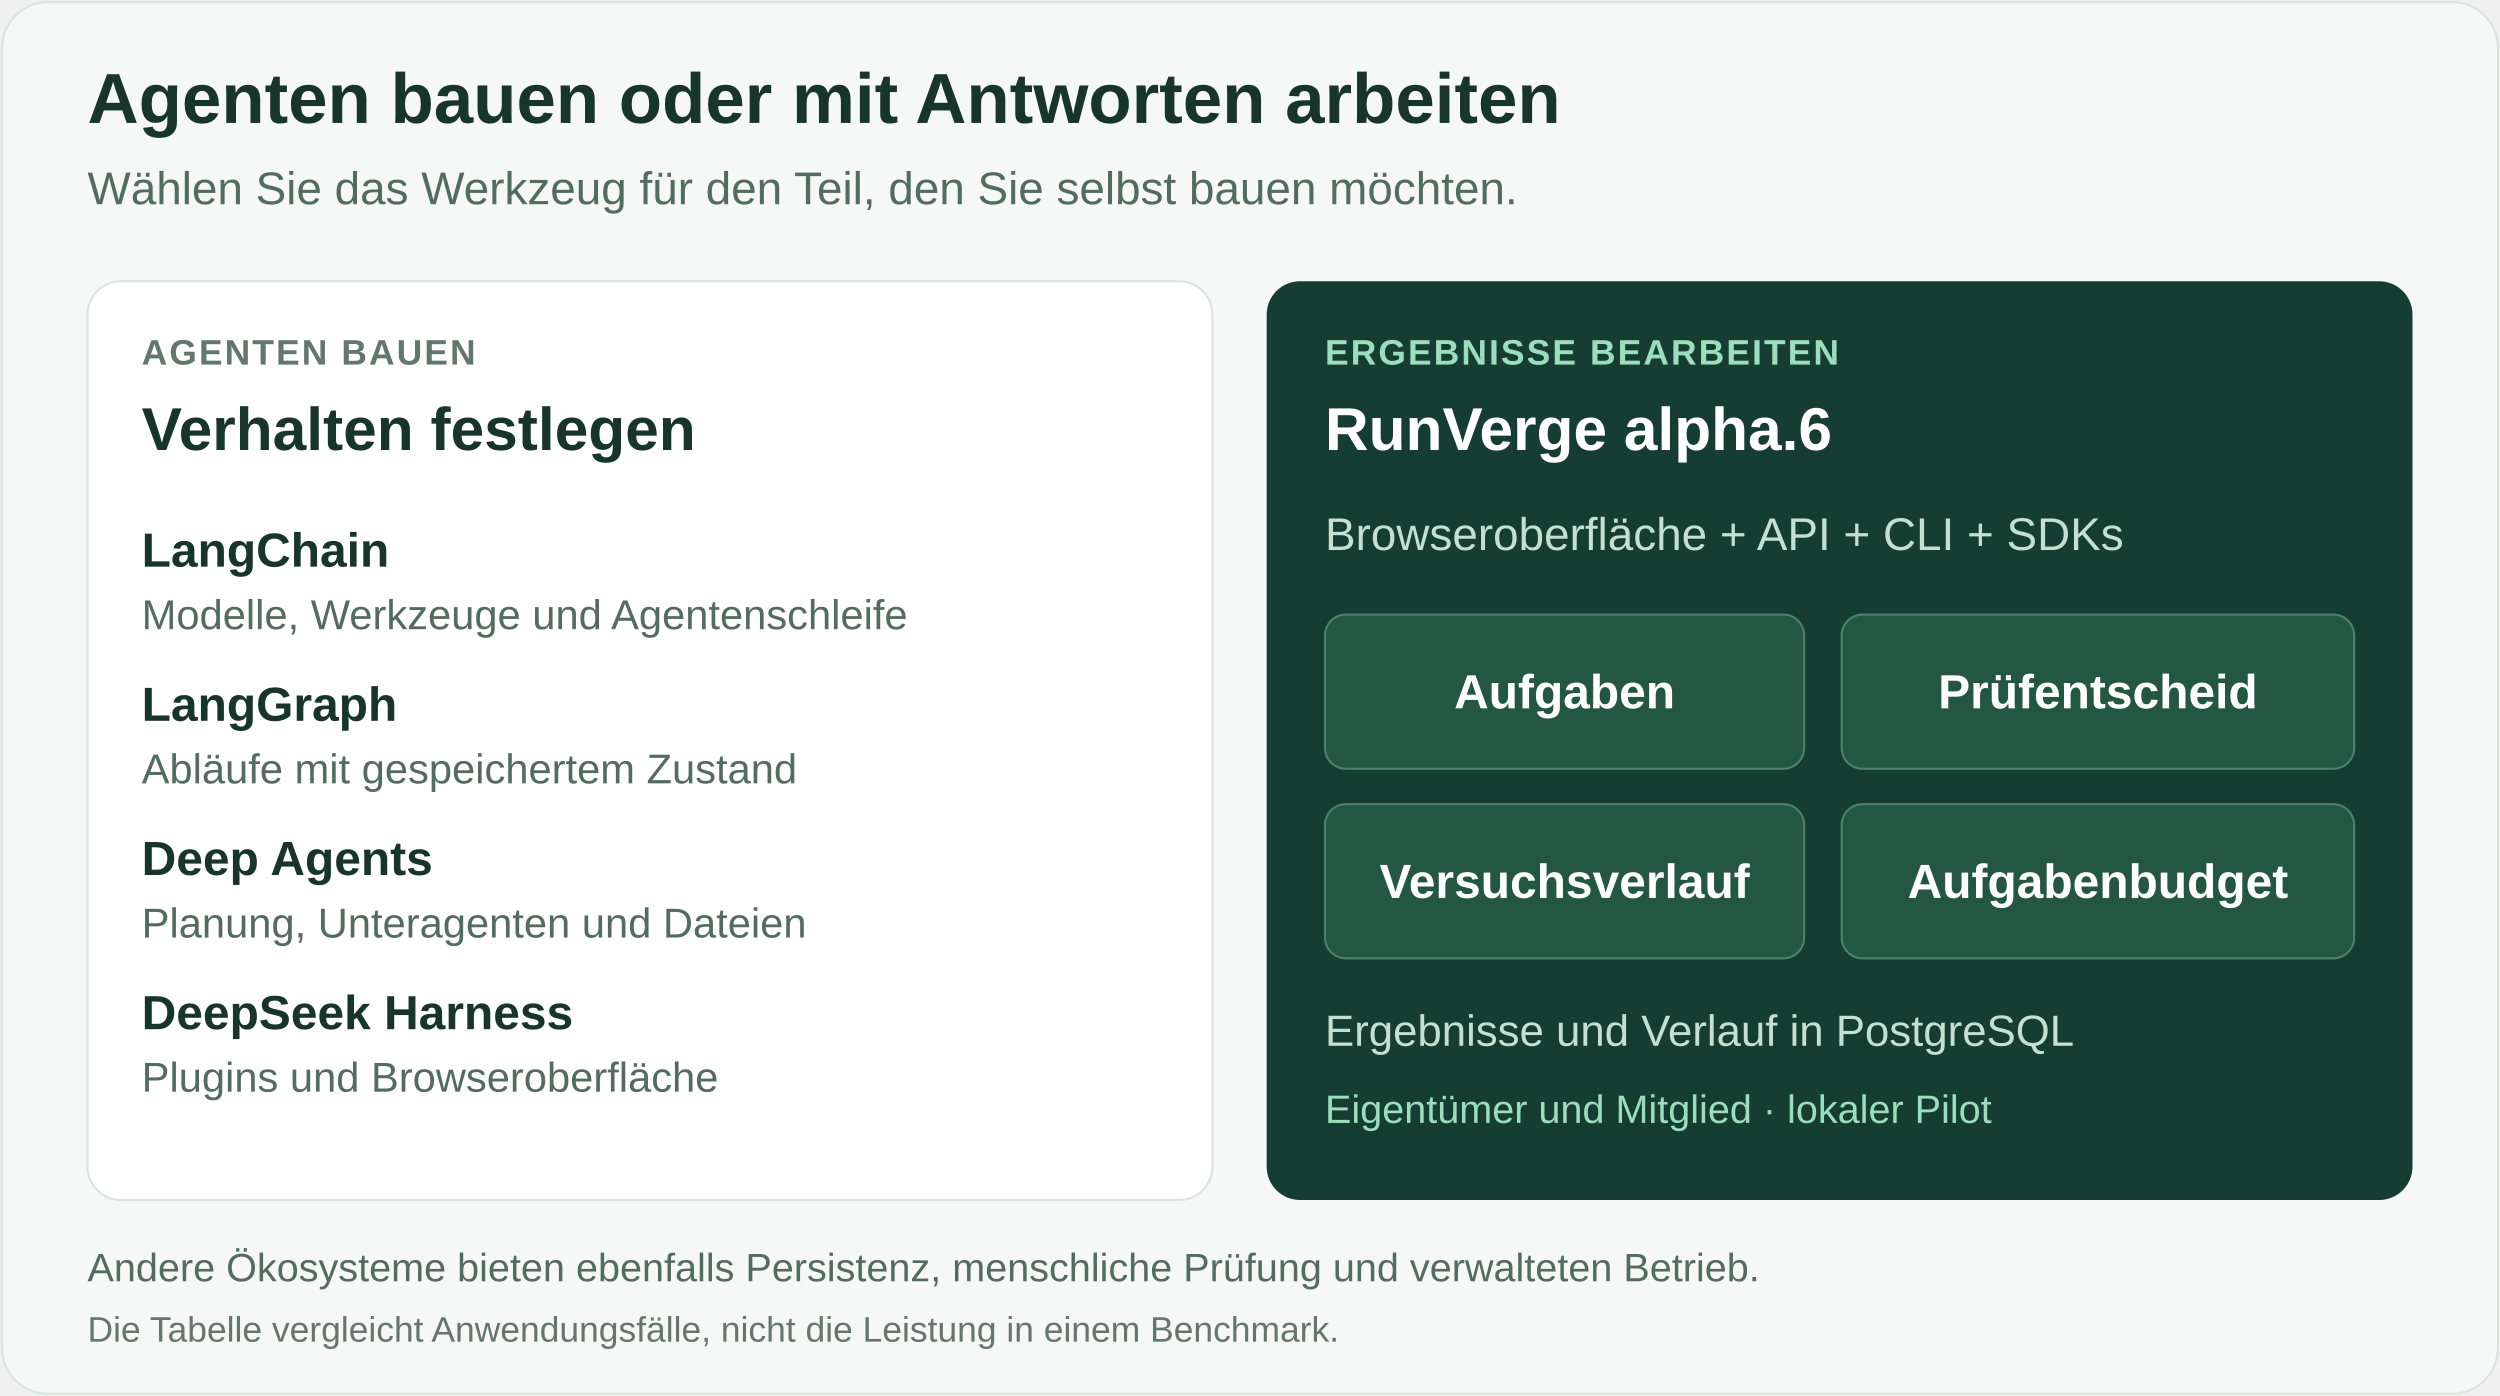
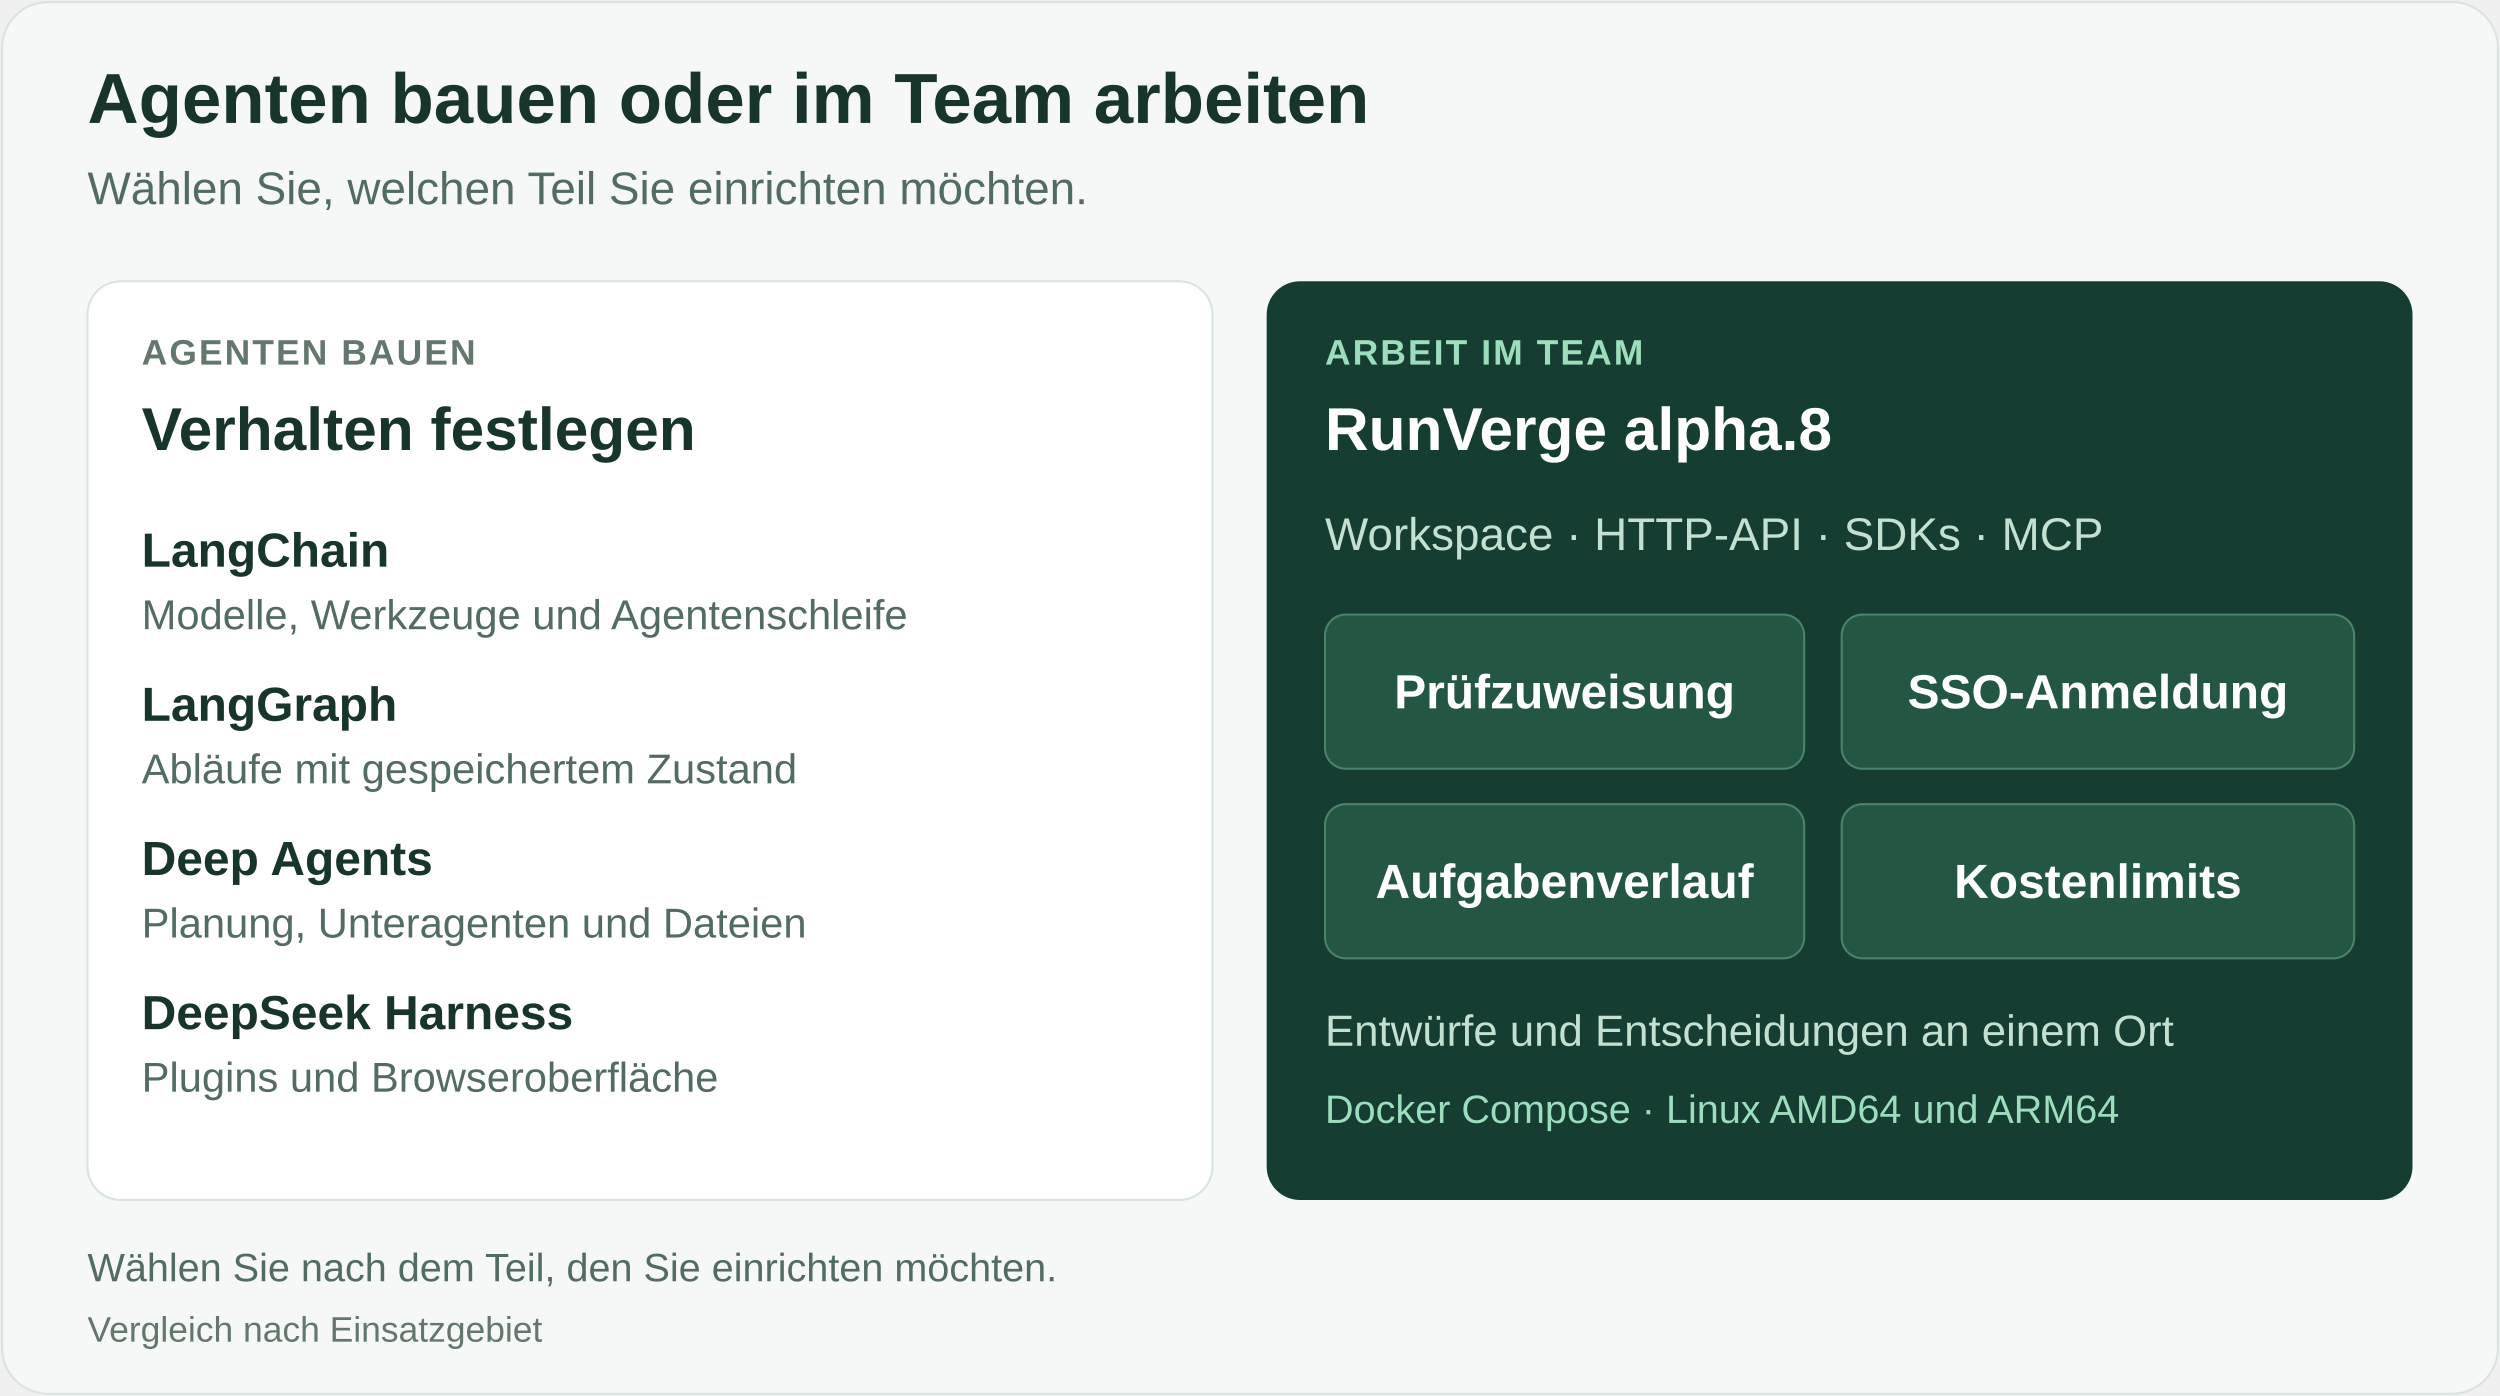
<svg xmlns="http://www.w3.org/2000/svg" width="1200" height="670" viewBox="0 0 1200 670" role="img" aria-labelledby="title desc" lang="de">
  <rect x="1" y="1" width="1198" height="668" rx="22" fill="#f5f8f6" stroke="#d8e4dd" />
  <g font-family="Arial, Helvetica, sans-serif">
-     <text x="42" y="59" font-size="34" font-weight="700" fill="#18352c" data-label="2" data-left="42" data-right="1158">Agenten bauen oder mit Antworten arbeiten</text>
-     <text x="42" y="98" font-size="22" fill="#536c61" data-label="3" data-left="42" data-right="1158">Wählen Sie das Werkzeug für den Teil, den Sie selbst bauen möchten.</text>
+     <text x="42" y="59" font-size="34" font-weight="700" fill="#18352c" data-label="2" data-left="42" data-right="1158">Agenten bauen oder im Team arbeiten</text>
+     <text x="42" y="98" font-size="22" fill="#536c61" data-label="3" data-left="42" data-right="1158">Wählen Sie, welchen Teil Sie einrichten möchten.</text>
    <rect x="42" y="135" width="540" height="441" rx="16" fill="#ffffff" stroke="#d8e4dd" />
    <rect x="608" y="135" width="550" height="441" rx="16" fill="#153d32" />
    <text x="68" y="175" font-size="17" letter-spacing="1" font-weight="700" fill="#64776d" data-label="4" data-left="68" data-right="556">AGENTEN BAUEN</text>
    <text x="68" y="216" font-size="29" font-weight="700" fill="#18352c" data-label="5" data-left="68" data-right="556">Verhalten festlegen</text>
    <g fill="#18352c" font-size="23" font-weight="700">
      <text x="68" y="272" font-size="23" data-label="6" data-left="68" data-right="556">LangChain</text>
      <text x="68" y="346" font-size="23" data-label="7" data-left="68" data-right="556">LangGraph</text>
      <text x="68" y="420" font-size="23" data-label="8" data-left="68" data-right="556">Deep Agents</text>
      <text x="68" y="494" font-size="23" data-label="9" data-left="68" data-right="556">DeepSeek Harness</text>
    </g>
    <g fill="#536c61" font-size="20">
      <text x="68" y="302" font-size="20" data-label="10" data-left="68" data-right="556">Modelle, Werkzeuge und Agentenschleife</text>
      <text x="68" y="376" font-size="20" data-label="11" data-left="68" data-right="556">Abläufe mit gespeichertem Zustand</text>
      <text x="68" y="450" font-size="20" data-label="12" data-left="68" data-right="556">Planung, Unteragenten und Dateien</text>
      <text x="68" y="524" font-size="20" data-label="13" data-left="68" data-right="556">Plugins und Browseroberfläche</text>
    </g>
-     <text x="636" y="175" font-size="17" letter-spacing="1" font-weight="700" fill="#9cddbd" data-label="14" data-left="636" data-right="1130">ERGEBNISSE BEARBEITEN</text>
-     <text x="636" y="216" font-size="29" font-weight="700" fill="#ffffff" data-label="15" data-left="636" data-right="1130">RunVerge alpha.6</text>
-     <text x="636" y="264" font-size="22" fill="#c3e0d1" data-label="16" data-left="636" data-right="1130">Browseroberfläche + API + CLI + SDKs</text>
+     <text x="636" y="175" font-size="17" letter-spacing="1" font-weight="700" fill="#9cddbd" data-label="14" data-left="636" data-right="1130">ARBEIT IM TEAM</text>
+     <text x="636" y="216" font-size="29" font-weight="700" fill="#ffffff" data-label="15" data-left="636" data-right="1130">RunVerge alpha.8</text>
+     <text x="636" y="264" font-size="22" fill="#c3e0d1" data-label="16" data-left="636" data-right="1130">Workspace · HTTP-API · SDKs · MCP</text>
    <g fill="#235744" stroke="#4b826a">
      <rect x="636" y="295" width="230" height="74" rx="10" />
      <rect x="884" y="295" width="246" height="74" rx="10" />
      <rect x="636" y="386" width="230" height="74" rx="10" />
      <rect x="884" y="386" width="246" height="74" rx="10" />
    </g>
    <g fill="#ffffff" font-size="23" font-weight="700" text-anchor="middle">
-       <text x="751" y="340" font-size="23" data-label="17" data-left="652" data-right="850">Aufgaben</text>
-       <text x="1007" y="340" font-size="23" data-label="18" data-left="900" data-right="1114">Prüfentscheid</text>
-       <text x="751" y="431" font-size="23" data-label="19" data-left="652" data-right="850">Versuchsverlauf</text>
-       <text x="1007" y="431" font-size="23" data-label="20" data-left="900" data-right="1114">Aufgabenbudget</text>
+       <text x="751" y="340" font-size="23" data-label="17" data-left="652" data-right="850">Prüfzuweisung</text>
+       <text x="1007" y="340" font-size="23" data-label="18" data-left="900" data-right="1114">SSO-Anmeldung</text>
+       <text x="751" y="431" font-size="23" data-label="19" data-left="652" data-right="850">Aufgabenverlauf</text>
+       <text x="1007" y="431" font-size="23" data-label="20" data-left="900" data-right="1114">Kostenlimits</text>
    </g>
-     <text x="636" y="502" font-size="21" fill="#c3e0d1" data-label="21" data-left="636" data-right="1130">Ergebnisse und Verlauf in PostgreSQL</text>
-     <text x="636" y="539" font-size="19" fill="#9cddbd" data-label="22" data-left="636" data-right="1130">Eigentümer und Mitglied · lokaler Pilot</text>
-     <text x="42" y="615" font-size="19" fill="#536c61" data-label="23" data-left="42" data-right="1158">Andere Ökosysteme bieten ebenfalls Persistenz, menschliche Prüfung und verwalteten Betrieb.</text>
-     <text x="42" y="644" font-size="17" fill="#64776d" data-label="24" data-left="42" data-right="1158">Die Tabelle vergleicht Anwendungsfälle, nicht die Leistung in einem Benchmark.</text>
+     <text x="636" y="502" font-size="21" fill="#c3e0d1" data-label="21" data-left="636" data-right="1130">Entwürfe und Entscheidungen an einem Ort</text>
+     <text x="636" y="539" font-size="19" fill="#9cddbd" data-label="22" data-left="636" data-right="1130">Docker Compose · Linux AMD64 und ARM64</text>
+     <text x="42" y="615" font-size="19" fill="#536c61" data-label="23" data-left="42" data-right="1158">Wählen Sie nach dem Teil, den Sie einrichten möchten.</text>
+     <text x="42" y="644" font-size="17" fill="#64776d" data-label="24" data-left="42" data-right="1158">Vergleich nach Einsatzgebiet</text>
  </g>
</svg>
